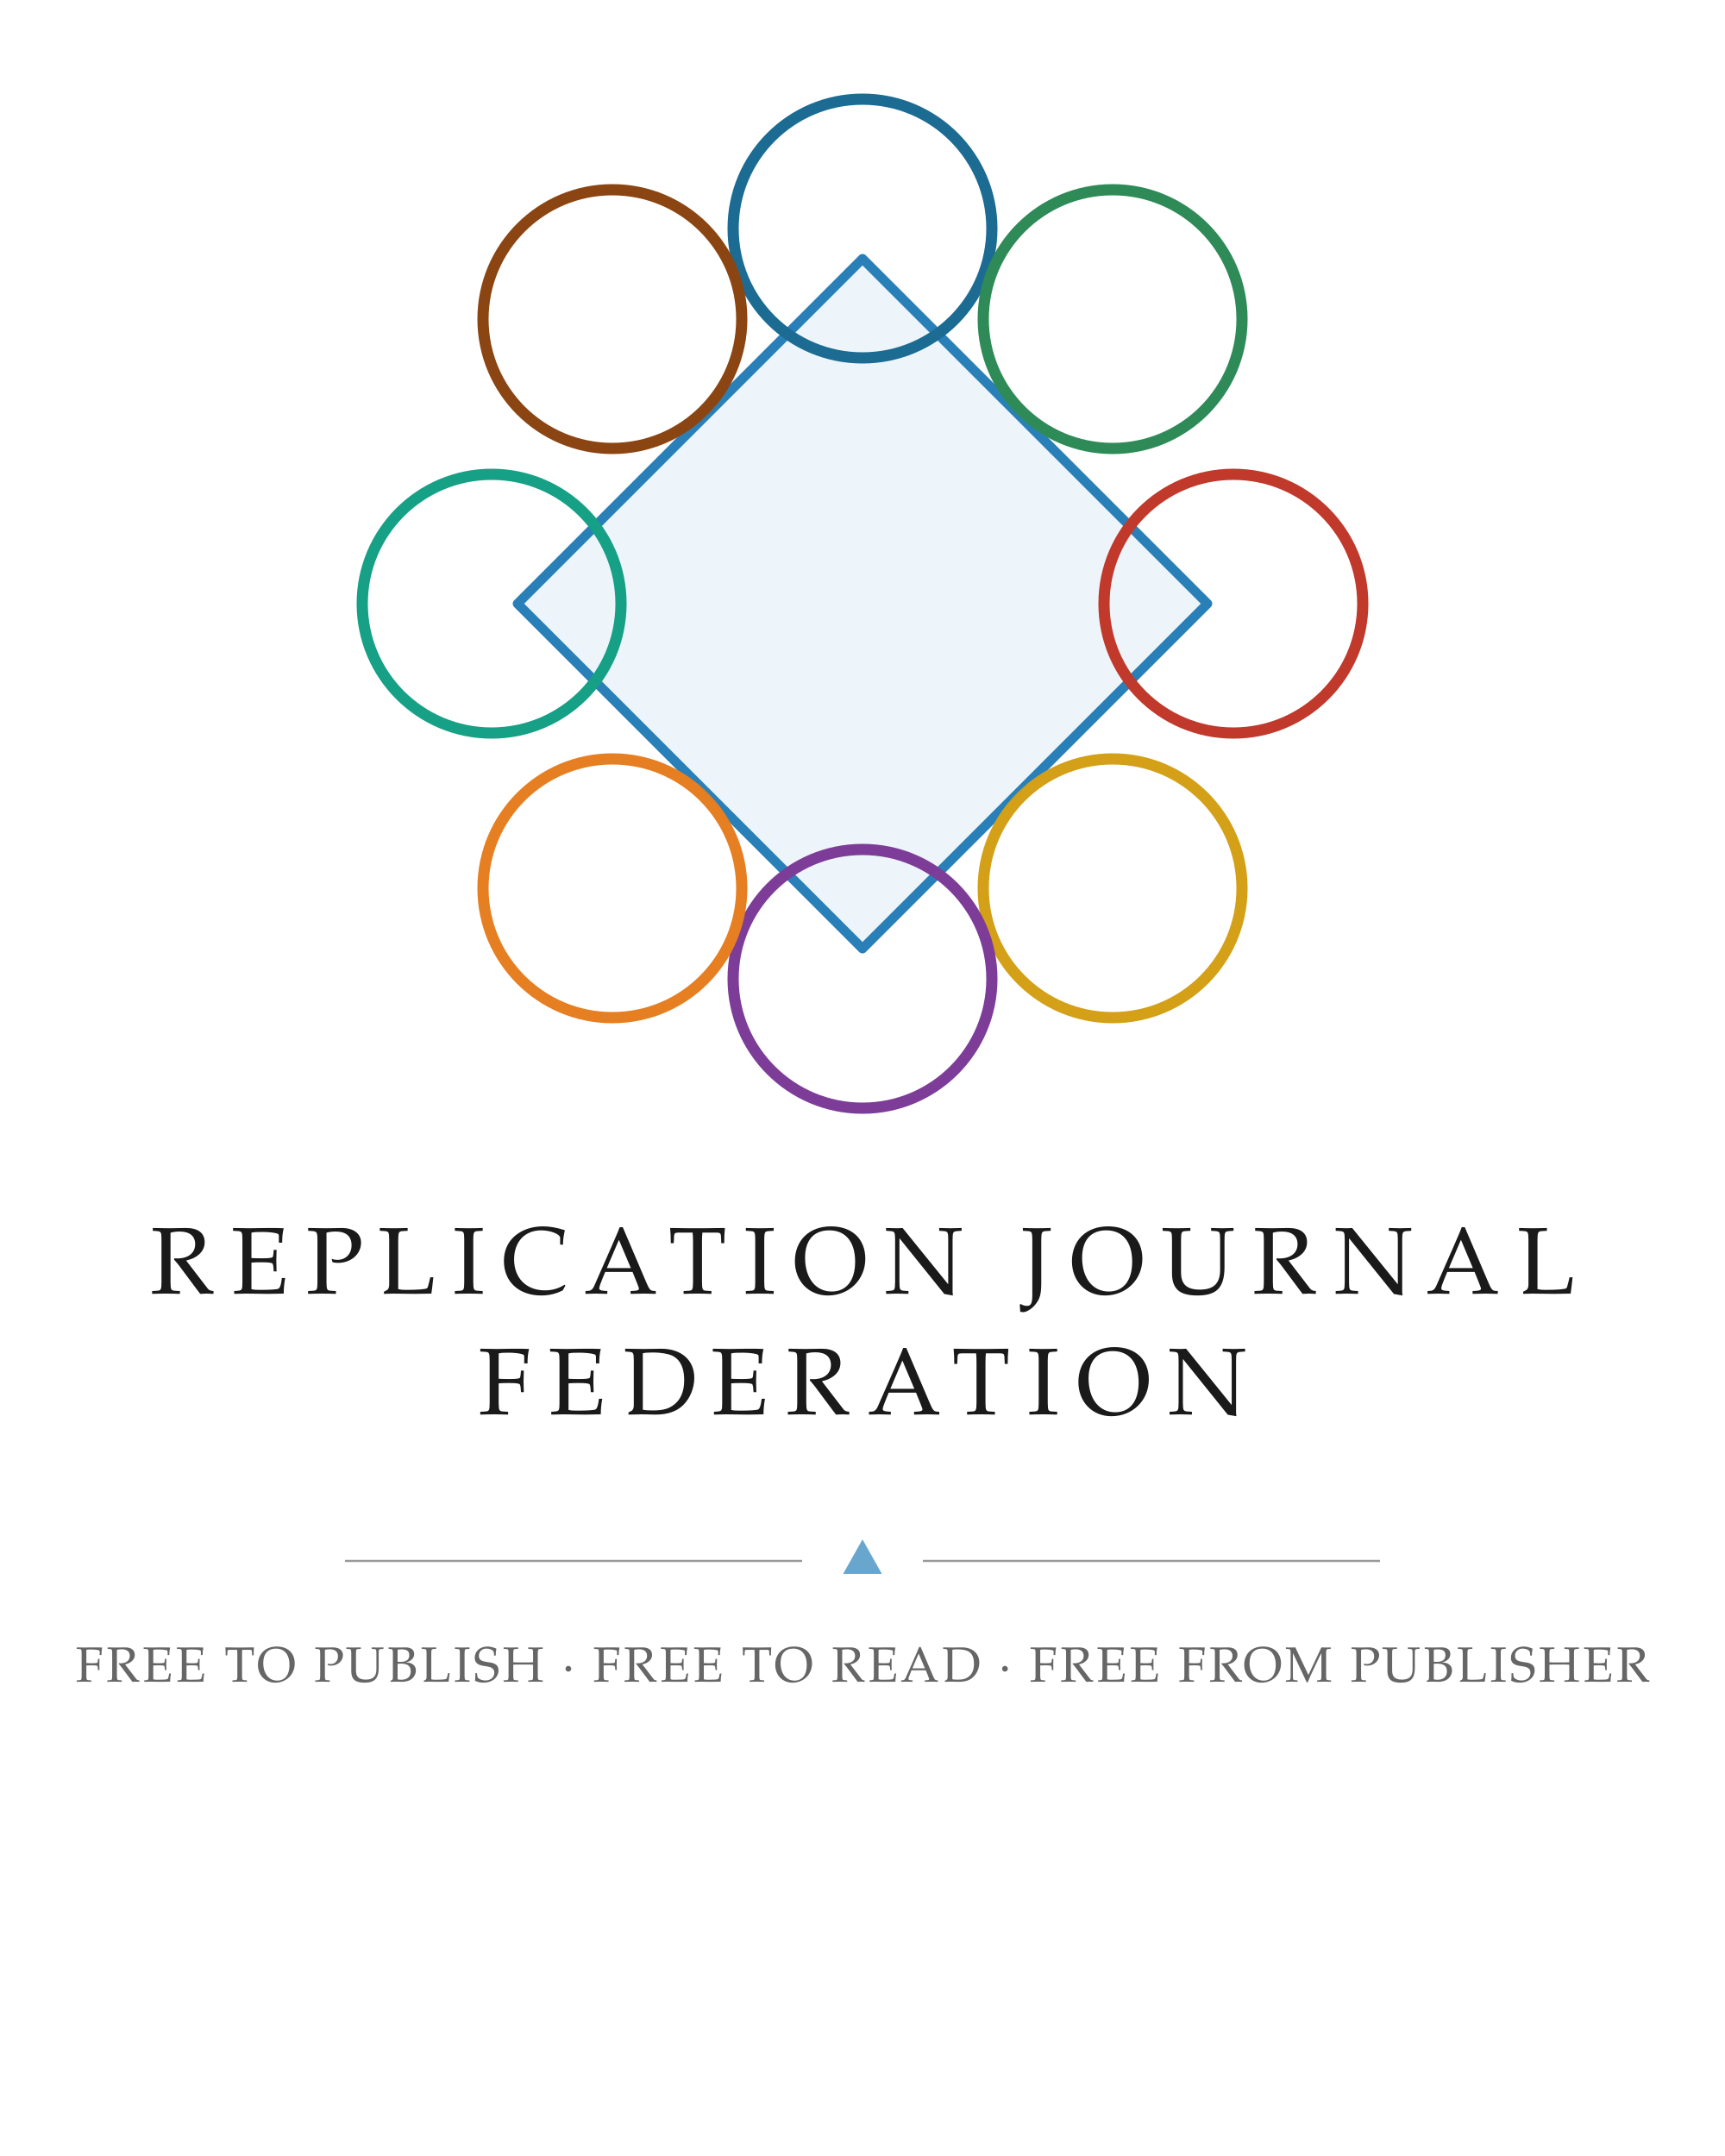
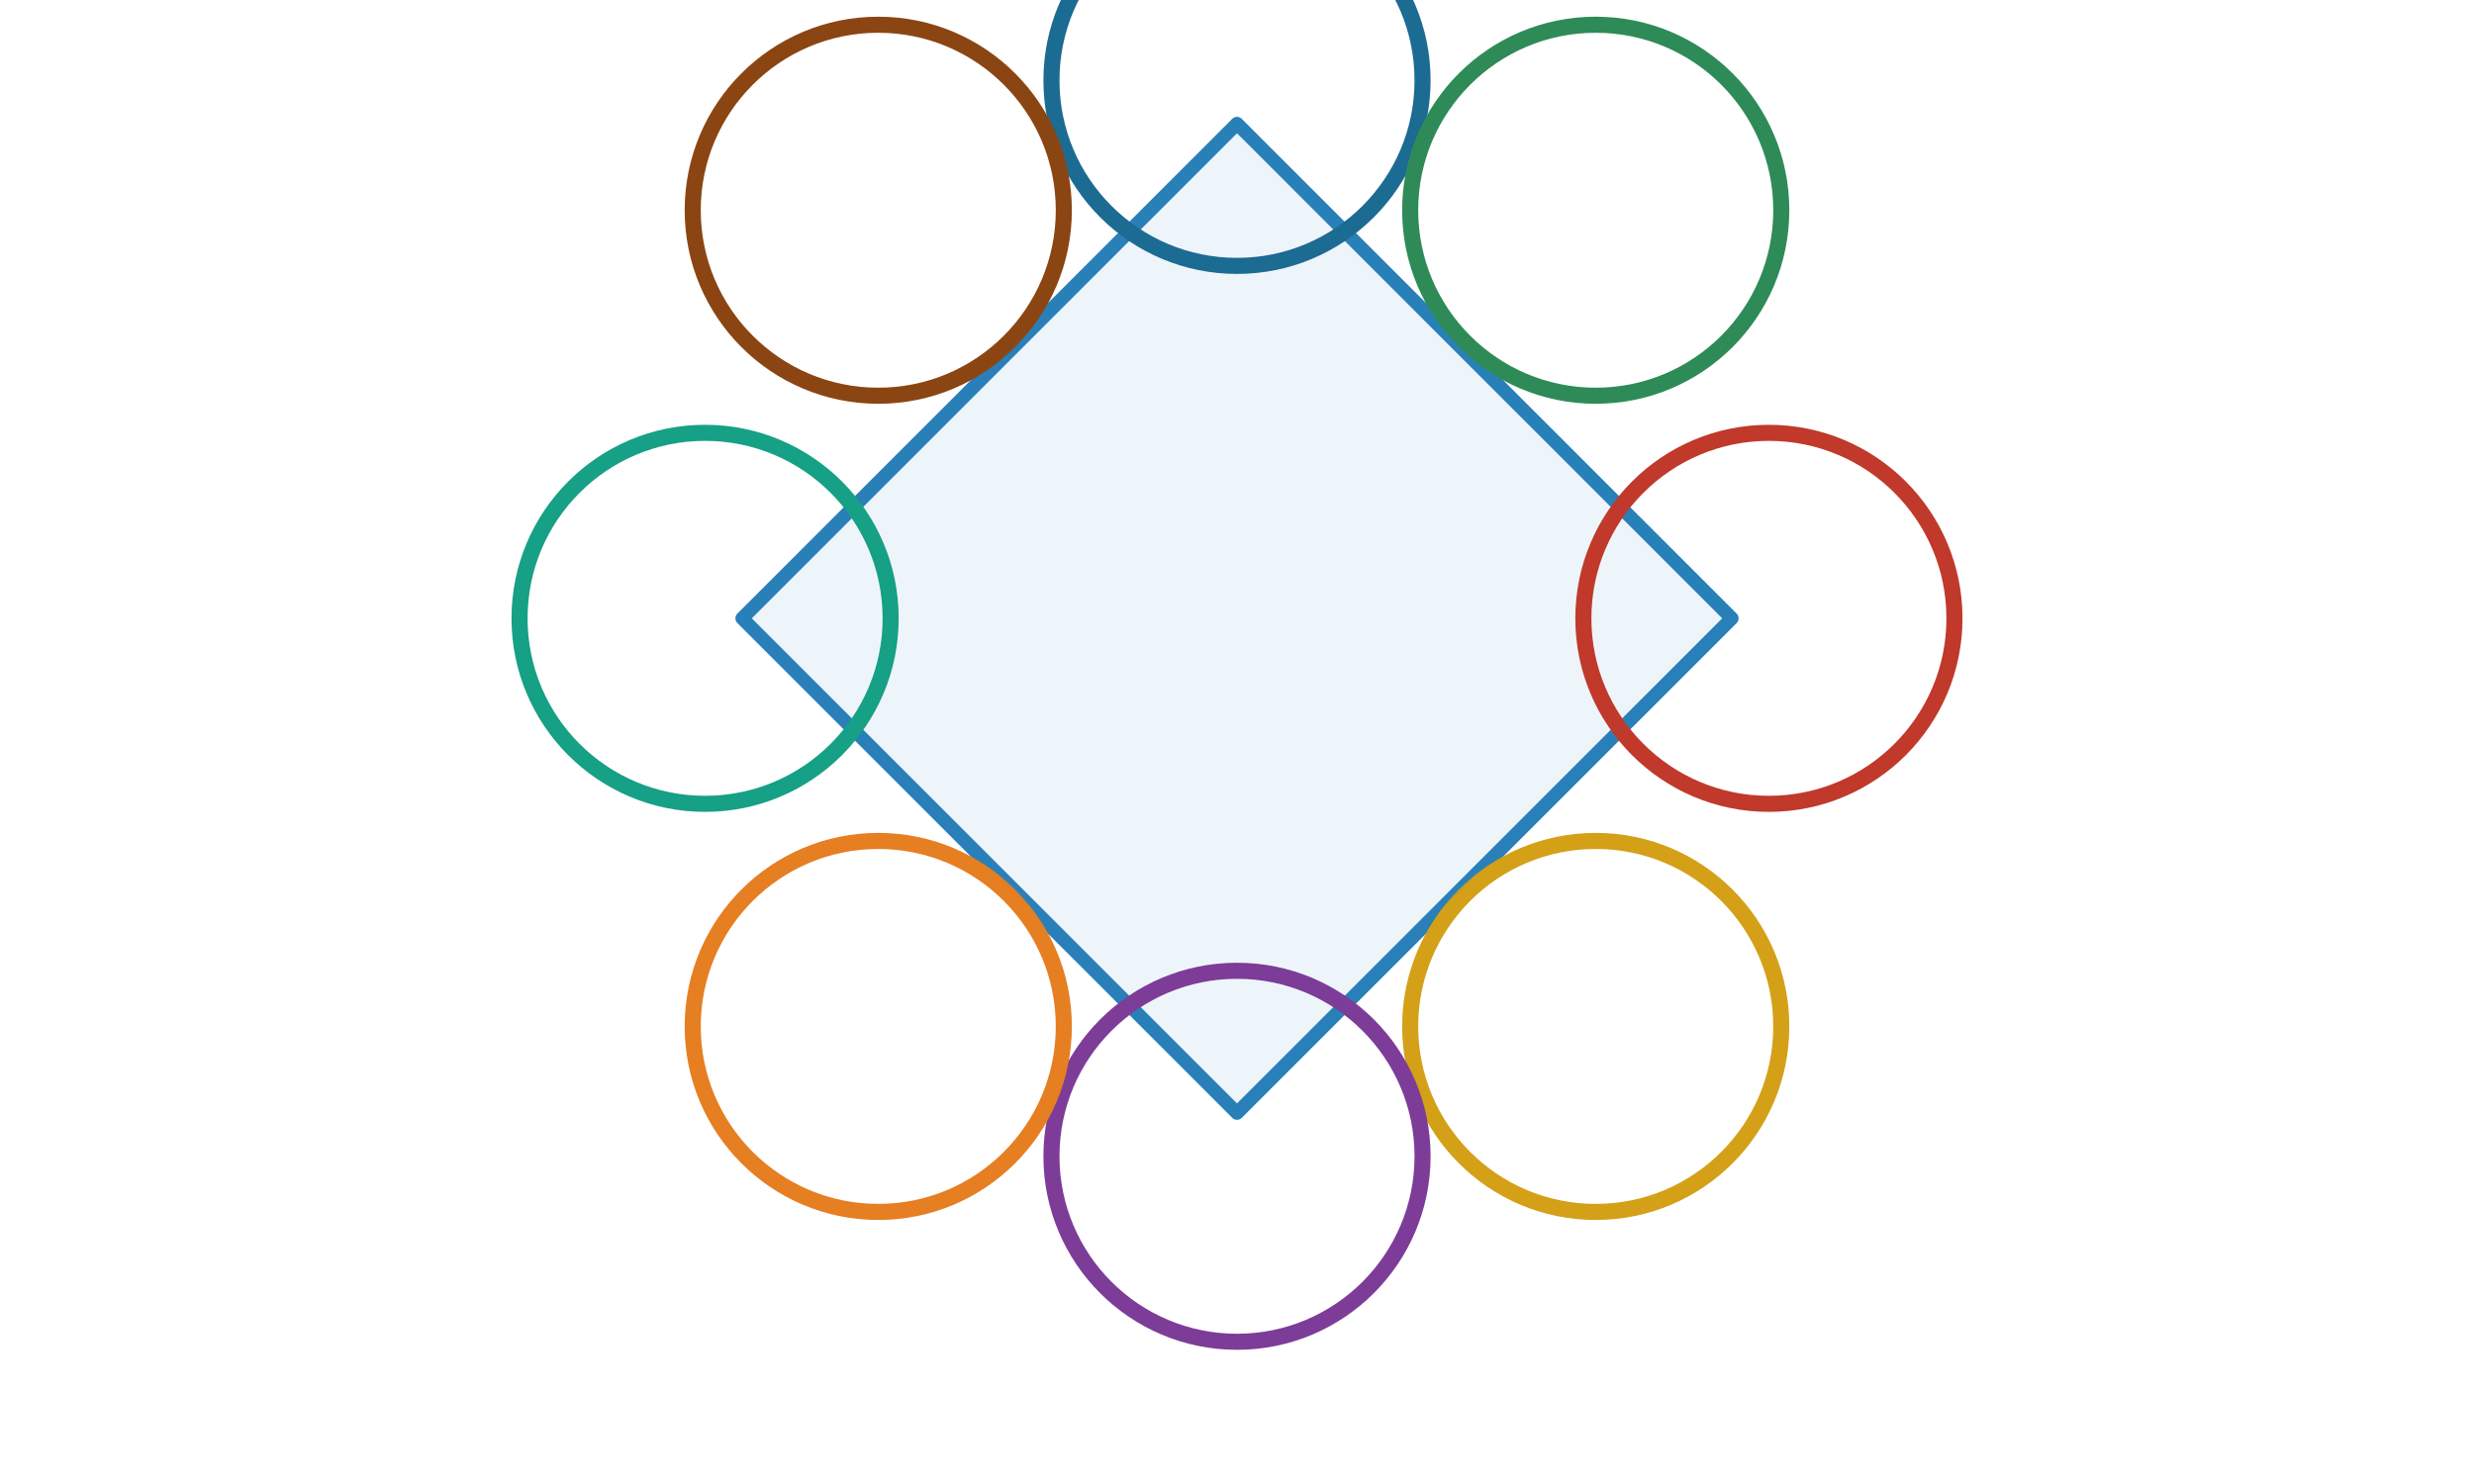
- <svg xmlns="http://www.w3.org/2000/svg" width="400" height="500" viewBox="0 0 400 500">
+ <svg xmlns="http://www.w3.org/2000/svg" width="400" height="240" viewBox="0 0 400 240">
  <defs>
    <style>
.ring { fill: none; stroke-width: 2.6; stroke-linecap: round; }
.dm { fill: none; stroke-width: 2.2; stroke-linejoin: round; stroke: #2980B9; }
.dm-bg { opacity: 0.08; fill: #2980B9; }
.c1 { stroke: #1B6B93; } .c2 { stroke: #2E8B57; } .c3 { stroke: #C0392B; }
.c4 { stroke: #D4A017; } .c5 { stroke: #7D3C98; } .c6 { stroke: #E67E22; }
.c7 { stroke: #16A085; } .c8 { stroke: #8B4513; }
- .title-text { font-family: 'Palatino Linotype', 'Book Antiqua', Palatino, Georgia, serif; font-weight: 400; letter-spacing: 0.18em; }
- .tagline-text { font-family: 'Palatino Linotype', 'Book Antiqua', Palatino, Georgia, serif; font-weight: 400; letter-spacing: 0.06em; }
</style>
    <clipPath id="d8-in">
-       <polygon points="200,60 280,140 200,220 120,140" />
+       <polygon points="200,20 280,100 200,180 120,100" />
    </clipPath>
    <clipPath id="d8-out">
-       <path d="M0,0H400V300H0Z M200,60L120,140 200,220 280,140Z" clip-rule="evenodd" />
+       <path d="M0,0H400V240H0Z M200,20L120,100 200,180 280,100Z" clip-rule="evenodd" />
    </clipPath>
  </defs>
-   <polygon class="dm-bg" points="200,60 280,140 200,220 120,140" />
-   <polygon class="dm" points="200,60 280,140 200,220 120,140" />
+   <polygon class="dm-bg" points="200,20 280,100 200,180 120,100" />
+   <polygon class="dm" points="200,20 280,100 200,180 120,100" />
  <g clip-path="url(#d8-out)">
-     <circle class="ring c1" cx="200" cy="53" r="30" />
-     <circle class="ring c2" cx="258" cy="74" r="30" />
-     <circle class="ring c3" cx="286" cy="140" r="30" />
-     <circle class="ring c4" cx="258" cy="206" r="30" />
-     <circle class="ring c5" cx="200" cy="227" r="30" />
-     <circle class="ring c6" cx="142" cy="206" r="30" />
-     <circle class="ring c7" cx="114" cy="140" r="30" />
-     <circle class="ring c8" cx="142" cy="74" r="30" />
+     <circle class="ring c1" cx="200" cy="13" r="30" />
+     <circle class="ring c2" cx="258" cy="34" r="30" />
+     <circle class="ring c3" cx="286" cy="100" r="30" />
+     <circle class="ring c4" cx="258" cy="166" r="30" />
+     <circle class="ring c5" cx="200" cy="187" r="30" />
+     <circle class="ring c6" cx="142" cy="166" r="30" />
+     <circle class="ring c7" cx="114" cy="100" r="30" />
+     <circle class="ring c8" cx="142" cy="34" r="30" />
  </g>
  <g clip-path="url(#d8-in)">
-     <circle class="ring c1" cx="200" cy="53" r="30" />
-     <circle class="ring c2" cx="258" cy="74" r="30" />
-     <circle class="ring c3" cx="286" cy="140" r="30" />
-     <circle class="ring c4" cx="258" cy="206" r="30" />
-     <circle class="ring c5" cx="200" cy="227" r="30" />
-     <circle class="ring c6" cx="142" cy="206" r="30" />
-     <circle class="ring c7" cx="114" cy="140" r="30" />
-     <circle class="ring c8" cx="142" cy="74" r="30" />
+     <circle class="ring c1" cx="200" cy="13" r="30" />
+     <circle class="ring c2" cx="258" cy="34" r="30" />
+     <circle class="ring c3" cx="286" cy="100" r="30" />
+     <circle class="ring c4" cx="258" cy="166" r="30" />
+     <circle class="ring c5" cx="200" cy="187" r="30" />
+     <circle class="ring c6" cx="142" cy="166" r="30" />
+     <circle class="ring c7" cx="114" cy="100" r="30" />
+     <circle class="ring c8" cx="142" cy="34" r="30" />
  </g>
-   <text x="200" y="300" text-anchor="middle" class="title-text" fill="#1A1A1A" font-size="22">REPLICATION JOURNAL</text>
-   <text x="200" y="328" text-anchor="middle" class="title-text" fill="#1A1A1A" font-size="22">FEDERATION</text>
-   <g transform="translate(200, 362)">
-     <line x1="-120" y1="0" x2="-14" y2="0" stroke="#999" stroke-width="0.5" />
-     <polygon points="0,-5 4.5,3 -4.5,3" fill="#2980B9" opacity="0.7" />
-     <line x1="14" y1="0" x2="120" y2="0" stroke="#999" stroke-width="0.5" />
-   </g>
-   <text x="200" y="390" text-anchor="middle" class="tagline-text" fill="#666666" font-size="11.5">FREE TO PUBLISH  ·  FREE TO READ  ·  FREE FROM PUBLISHER</text>
</svg>
